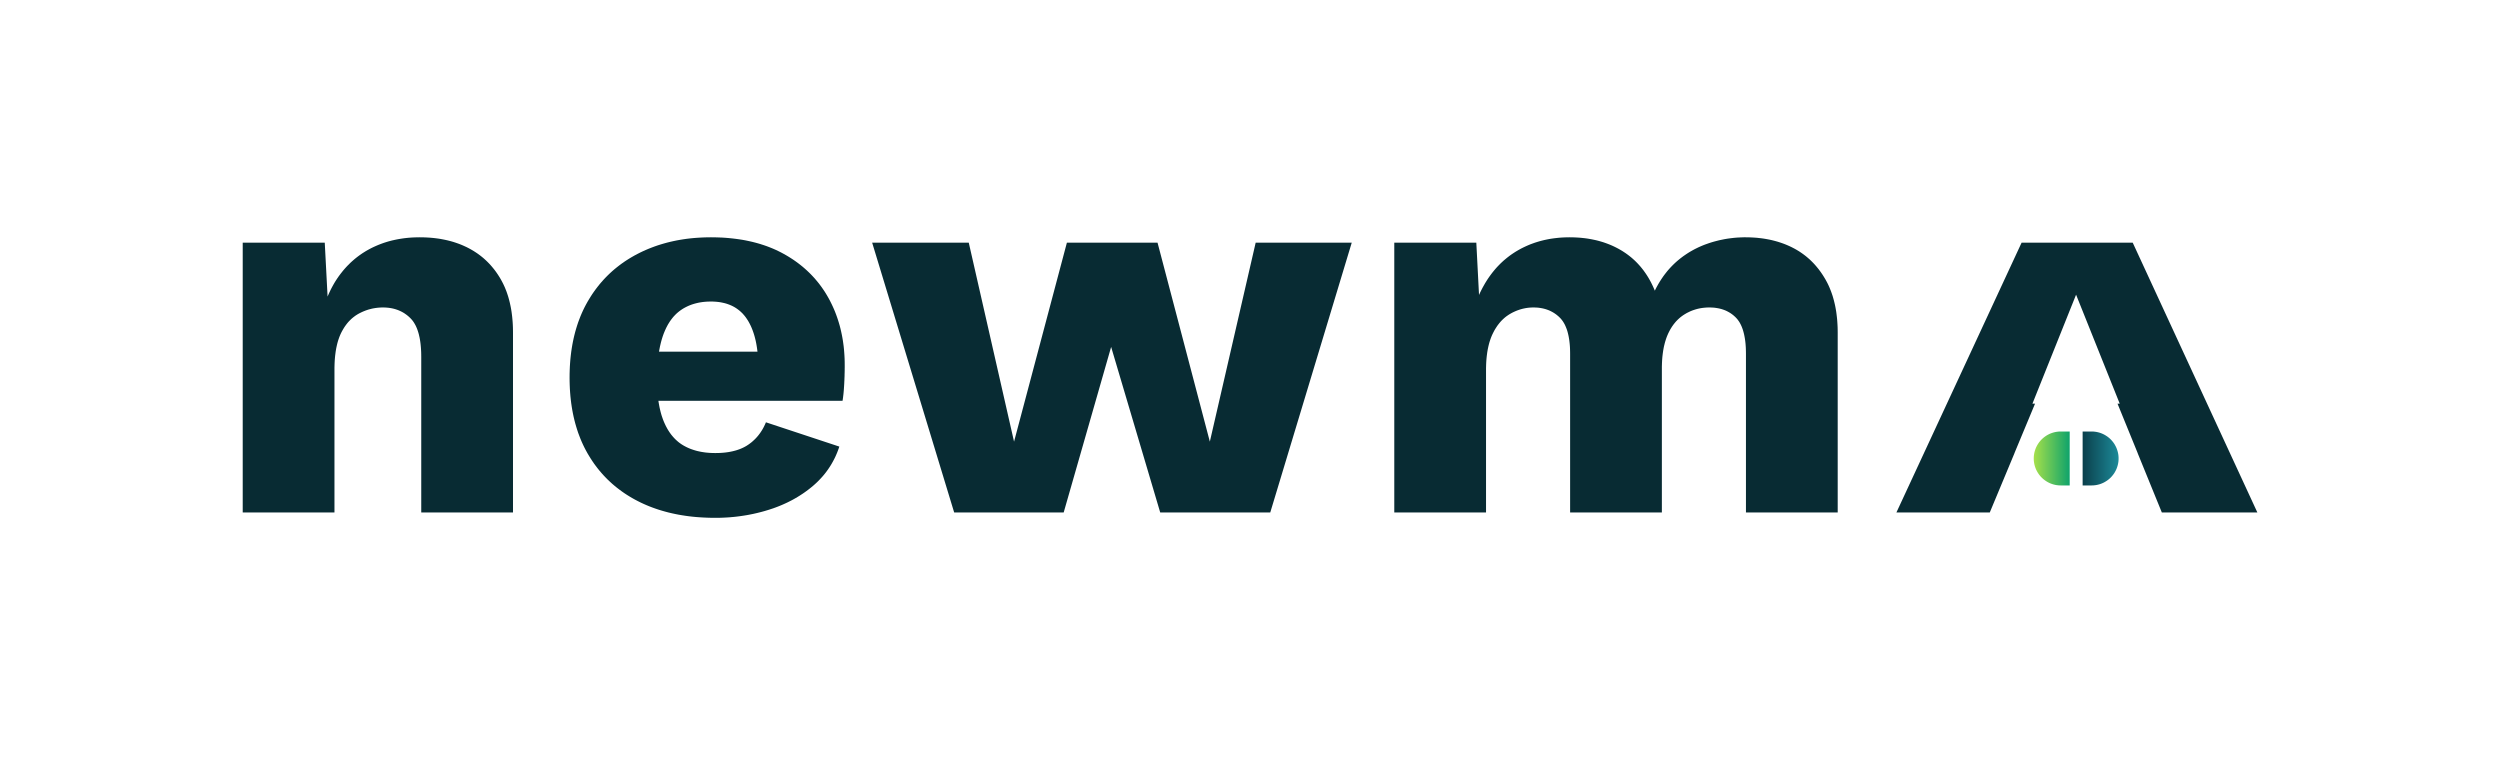
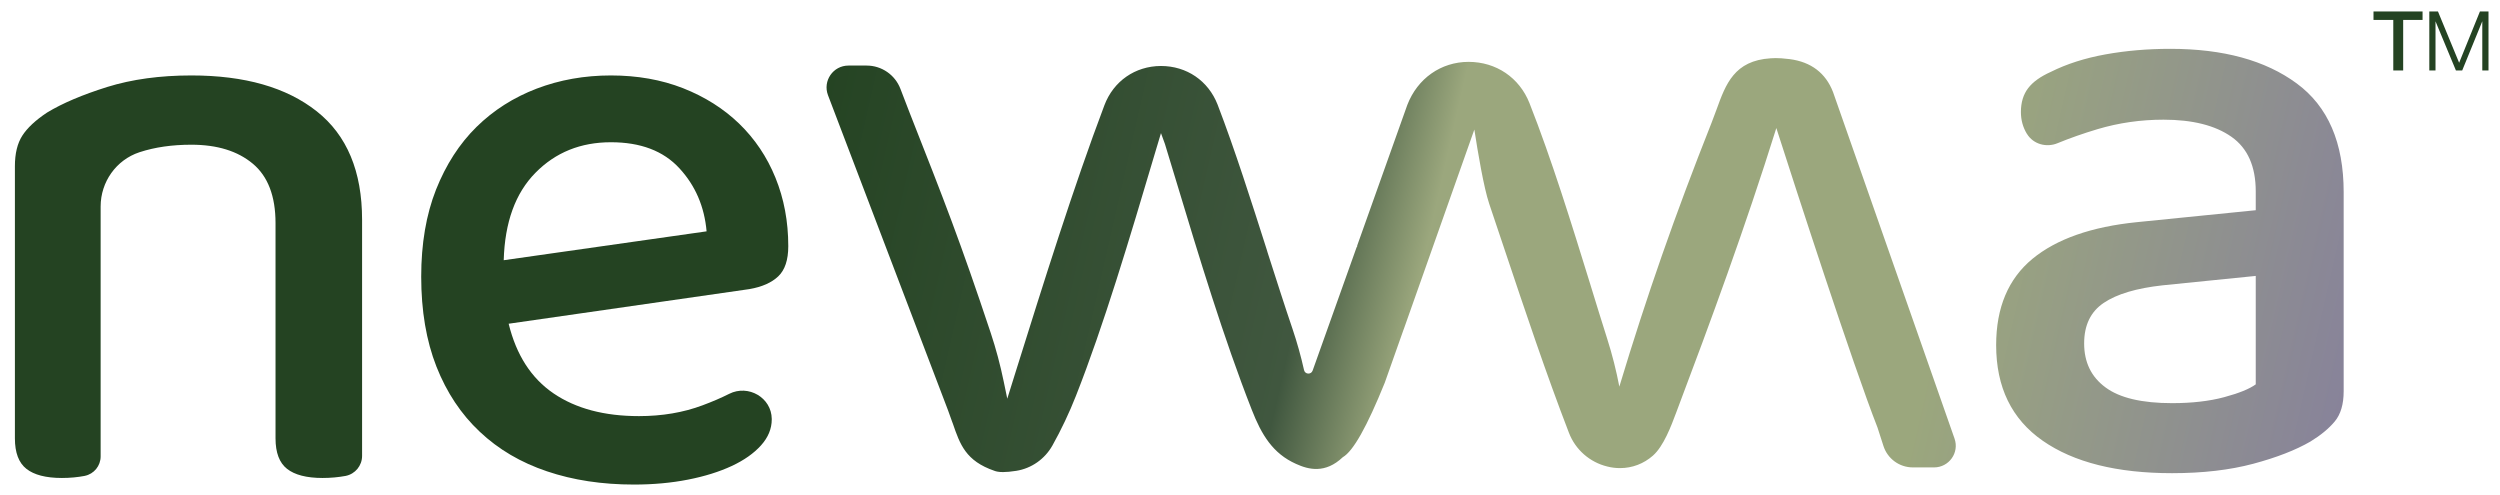
- <svg xmlns="http://www.w3.org/2000/svg" viewBox="0 0 927 288" width="927" height="288" role="img" aria-label="NEWMA by LivFul Therapeutics">
+ <svg xmlns="http://www.w3.org/2000/svg" viewBox="281.9 282.5 364.1 72.1" width="1456" height="288" role="img" aria-label="newma">
  <defs>
-     <linearGradient id="gL" gradientUnits="userSpaceOnUse" x1="676.3" y1="0" x2="689.6" y2="0">
-       <stop offset="0" stop-color="#A6E04A" />
-       <stop offset="1" stop-color="#0FA36B" />
-     </linearGradient>
-     <linearGradient id="gR" gradientUnits="userSpaceOnUse" x1="694.4" y1="0" x2="707.8" y2="0">
-       <stop offset="0" stop-color="#0B3F4B" />
-       <stop offset="1" stop-color="#1C8A99" />
+     <linearGradient id="wp" gradientUnits="userSpaceOnUse" x1="398" y1="300" x2="626" y2="352">
+       <stop offset="0" stop-color="#244322" />
+       <stop offset=".33" stop-color="#40573f" />
+       <stop offset=".4" stop-color="#9ba77d" />
+       <stop offset=".72" stop-color="#9ba77d" />
+       <stop offset="1" stop-color="#86809c" />
    </linearGradient>
  </defs>
-   <g transform="translate(77.81,190.00)">
-     <path d="M12.20,0.01L12.20,0.01L12.20,0.01L12.20,0.01L12.20,0.01L12.20,0.01L12.19,0.01L12.19,0.01L12.19,0.01L12.19,0.01L12.19,0.01L12.19,0.00L12.19,0.00L12.19,0.00L12.19,0.00L12.19,0.00L12.19,0.00L12.19,-100.00L12.19,-100.00L12.19,-100.00L12.19,-100.00L12.19,-100.00L12.19,-100.00L12.19,-100.01L12.19,-100.01L12.19,-100.01L12.19,-100.01L12.19,-100.01L12.20,-100.01L12.20,-100.01L12.20,-100.01L12.20,-100.01L12.20,-100.01L12.20,-100.01L42.60,-100.01L42.60,-100.01L42.60,-100.01L42.60,-100.01L42.60,-100.01L42.60,-100.01L42.61,-100.01L42.61,-100.01L42.61,-100.01L42.61,-100.01L42.61,-100.01L42.61,-100.00L42.61,-100.00L42.61,-100.00L42.61,-100.00L42.61,-100.00L43.66,-80.02L43.84,-80.46L43.84,-80.46L44.17,-81.22L44.17,-81.22L44.52,-81.96L44.52,-81.96L44.87,-82.69L44.87,-82.69L45.24,-83.40L45.24,-83.40L45.62,-84.10L45.62,-84.10L46.01,-84.79L46.01,-84.79L46.41,-85.47L46.41,-85.47L46.83,-86.13L46.83,-86.13L47.25,-86.77L47.25,-86.77L47.69,-87.41L47.69,-87.41L48.14,-88.03L48.14,-88.03L48.60,-88.63L48.60,-88.63L49.07,-89.22L49.07,-89.23L49.54,-89.80L49.54,-89.81L50.03,-90.37L50.03,-90.37L50.53,-90.93L50.53,-90.93L51.04,-91.47L51.04,-91.47L51.56,-91.99L51.56,-91.99L52.08,-92.51L52.08,-92.51L52.62,-93.01L52.62,-93.01L53.17,-93.49L53.17,-93.49L53.72,-93.97L53.72,-93.97L54.29,-94.43L54.29,-94.43L54.87,-94.88L54.87,-94.88L55.45,-95.31L55.45,-95.31L56.05,-95.73L56.05,-95.73L56.65,-96.14L56.65,-96.14L57.27,-96.53L57.27,-96.53L57.90,-96.92L57.90,-96.92L58.53,-97.28L58.53,-97.28L59.18,-97.64L59.18,-97.64L59.83,-97.98L59.83,-97.98L60.50,-98.31L60.50,-98.31L61.17,-98.62L61.17,-98.62L61.85,-98.92L61.85,-98.92L62.54,-99.21L62.54,-99.21L63.23,-99.48L63.23,-99.48L63.93,-99.74L63.93,-99.74L64.64,-99.99L64.64,-99.99L65.36,-100.22L65.36,-100.22L66.08,-100.44L66.08,-100.44L66.81,-100.64L66.81,-100.64L67.55,-100.83L67.55,-100.83L68.30,-101.00L68.30,-101.00L69.05,-101.16L69.05,-101.16L69.81,-101.31L69.81,-101.31L70.58,-101.44L70.58,-101.44L71.35,-101.56L71.35,-101.56L72.13,-101.67L72.13,-101.67L72.92,-101.76L72.92,-101.76L73.71,-101.84L73.72,-101.84L74.52,-101.90L74.52,-101.90L75.33,-101.95L75.33,-101.95L76.14,-101.98L76.14,-101.98L76.97,-102.00L76.97,-102.00L77.80,-102.01L77.80,-102.01L78.70,-102.00L78.70,-102.00L79.59,-101.98L79.59,-101.98L80.47,-101.94L80.47,-101.94L81.34,-101.89L81.34,-101.89L82.19,-101.82L82.20,-101.82L83.04,-101.74L83.04,-101.74L83.88,-101.64L83.88,-101.64L84.71,-101.53L84.71,-101.53L85.53,-101.40L85.53,-101.40L86.33,-101.25L86.34,-101.25L87.13,-101.09L87.13,-101.09L87.92,-100.92L87.92,-100.92L88.70,-100.73L88.70,-100.73L89.46,-100.53L89.46,-100.53L90.22,-100.31L90.22,-100.31L90.97,-100.07L90.97,-100.07L91.70,-99.82L91.70,-99.82L92.43,-99.56L92.43,-99.56L93.14,-99.28L93.14,-99.28L93.85,-98.98L93.85,-98.98L94.54,-98.67L94.54,-98.67L95.23,-98.35L95.23,-98.35L95.90,-98.01L95.90,-98.01L96.57,-97.65L96.57,-97.65L97.22,-97.28L97.22,-97.28L97.86,-96.90L97.86,-96.90L98.48,-96.50L98.48,-96.50L99.10,-96.09L99.10,-96.09L99.70,-95.66L99.70,-95.66L100.29,-95.22L100.29,-95.22L100.86,-94.77L100.86,-94.77L101.43,-94.30L101.43,-94.30L101.98,-93.81L101.98,-93.81L102.52,-93.31L102.52,-93.31L103.04,-92.80L103.04,-92.80L103.56,-92.27L103.56,-92.27L104.06,-91.73L104.06,-91.73L104.55,-91.17L104.55,-91.17L105.02,-90.60L105.02,-90.60L105.49,-90.02L105.49,-90.02L105.94,-89.42L105.94,-89.42L106.38,-88.80L106.38,-88.80L106.80,-88.18L106.80,-88.18L107.22,-87.53L107.22,-87.53L107.62,-86.88L107.62,-86.88L108.01,-86.21L108.01,-86.20L108.38,-85.52L108.38,-85.52L108.74,-84.82L108.74,-84.82L109.08,-84.10L109.08,-84.10L109.41,-83.37L109.41,-83.37L109.71,-82.62L109.71,-82.62L110.01,-81.86L110.01,-81.86L110.28,-81.08L110.28,-81.08L110.54,-80.29L110.54,-80.29L110.78,-79.49L110.78,-79.49L111.00,-78.66L111.00,-78.66L111.21,-77.83L111.21,-77.83L111.40,-76.97L111.40,-76.97L111.58,-76.11L111.58,-76.11L111.74,-75.22L111.74,-75.22L111.88,-74.33L111.88,-74.33L112.00,-73.41L112.00,-73.41L112.11,-72.49L112.11,-72.49L112.20,-71.54L112.20,-71.54L112.28,-70.58L112.28,-70.58L112.34,-69.61L112.34,-69.61L112.38,-68.62L112.38,-68.62L112.40,-67.62L112.40,-67.62L112.41,-66.60L112.41,-66.60L112.41,0.00L112.41,0.00L112.41,0.00L112.41,0.00L112.41,0.00L112.41,0.00L112.41,0.01L112.41,0.01L112.41,0.01L112.41,0.01L112.41,0.01L112.40,0.01L112.40,0.01L112.40,0.01L112.40,0.01L112.40,0.01L112.40,0.01L78.40,0.01L78.40,0.01L78.40,0.01L78.40,0.01L78.40,0.01L78.40,0.01L78.39,0.01L78.39,0.01L78.39,0.01L78.39,0.01L78.39,0.01L78.39,0.00L78.39,0.00L78.39,0.00L78.39,0.00L78.39,0.00L78.39,0.00L78.39,-57.60L78.38,-58.49L78.36,-59.36L78.32,-60.20L78.27,-61.02L78.20,-61.82L78.12,-62.59L78.02,-63.34L77.91,-64.06L77.78,-64.76L77.63,-65.43L77.48,-66.08L77.30,-66.71L77.11,-67.31L76.91,-67.89L76.69,-68.44L76.46,-68.97L76.21,-69.47L75.94,-69.95L75.66,-70.41L75.37,-70.84L75.06,-71.25L74.73,-71.63L74.39,-71.99L74.04,-72.33L73.68,-72.66L73.31,-72.97L72.94,-73.26L72.55,-73.54L72.16,-73.81L71.76,-74.06L71.35,-74.29L70.93,-74.51L70.50,-74.71L70.07,-74.90L69.62,-75.08L69.17,-75.23L68.71,-75.38L68.24,-75.51L67.77,-75.62L67.28,-75.72L66.79,-75.80L66.29,-75.87L65.78,-75.92L65.26,-75.96L64.73,-75.98L64.20,-75.99L63.78,-75.99L63.37,-75.97L62.96,-75.95L62.55,-75.92L62.14,-75.88L61.74,-75.83L61.34,-75.78L60.94,-75.71L60.54,-75.64L60.14,-75.56L59.75,-75.46L59.36,-75.36L58.97,-75.26L58.58,-75.14L58.20,-75.01L57.82,-74.88L57.44,-74.73L57.06,-74.58L56.68,-74.42L56.31,-74.25L55.94,-74.07L55.57,-73.89L55.20,-73.69L54.84,-73.49L54.49,-73.27L54.14,-73.05L53.80,-72.81L53.47,-72.56L53.14,-72.31L52.82,-72.04L52.50,-71.77L52.20,-71.48L51.90,-71.18L51.60,-70.88L51.31,-70.56L51.03,-70.23L50.76,-69.89L50.50,-69.55L50.24,-69.19L49.98,-68.82L49.74,-68.44L49.50,-68.05L49.27,-67.65L49.04,-67.24L48.82,-66.83L48.61,-66.40L48.40,-65.95L48.21,-65.50L48.02,-65.03L47.85,-64.55L47.68,-64.06L47.52,-63.56L47.37,-63.04L47.23,-62.51L47.10,-61.96L46.98,-61.41L46.86,-60.84L46.76,-60.26L46.66,-59.66L46.58,-59.05L46.50,-58.43L46.43,-57.80L46.37,-57.15L46.32,-56.49L46.28,-55.82L46.25,-55.13L46.23,-54.43L46.21,-53.72L46.21,-53.00L46.21,0.00L46.21,0.00L46.21,0.00L46.21,0.00L46.21,0.00L46.21,0.00L46.21,0.01L46.21,0.01L46.21,0.01L46.21,0.01L46.21,0.01L46.20,0.01L46.20,0.01L46.20,0.01L46.20,0.01L46.20,0.01L46.20,0.01Z" fill="#082B33" fill-rule="evenodd" />
-     <path d="M166.33,-41.39L166.40,-40.87L166.52,-40.18L166.64,-39.51L166.77,-38.84L166.92,-38.19L167.07,-37.56L167.23,-36.94L167.40,-36.33L167.58,-35.74L167.78,-35.16L167.98,-34.59L168.19,-34.04L168.41,-33.50L168.64,-32.98L168.88,-32.47L169.12,-31.97L169.38,-31.49L169.64,-31.01L169.91,-30.55L170.19,-30.11L170.48,-29.67L170.78,-29.25L171.08,-28.84L171.40,-28.45L171.72,-28.07L172.05,-27.70L172.39,-27.34L172.73,-27.00L173.09,-26.67L173.45,-26.35L173.82,-26.04L174.20,-25.75L174.59,-25.47L174.99,-25.20L175.39,-24.95L175.80,-24.71L176.23,-24.48L176.65,-24.26L177.09,-24.05L177.53,-23.85L177.99,-23.66L178.44,-23.48L178.91,-23.32L179.38,-23.16L179.87,-23.01L180.35,-22.87L180.85,-22.74L181.36,-22.63L181.87,-22.52L182.39,-22.42L182.91,-22.34L183.45,-22.26L183.99,-22.19L184.54,-22.14L185.10,-22.09L185.66,-22.06L186.23,-22.03L186.81,-22.02L187.40,-22.01L188.05,-22.02L188.70,-22.03L189.33,-22.06L189.95,-22.10L190.56,-22.15L191.15,-22.21L191.74,-22.29L192.31,-22.37L192.87,-22.47L193.42,-22.58L193.96,-22.70L194.48,-22.83L195.00,-22.97L195.50,-23.12L195.99,-23.29L196.47,-23.46L196.94,-23.65L197.39,-23.85L197.84,-24.06L198.27,-24.28L198.69,-24.51L199.10,-24.75L199.49,-25.01L199.88,-25.27L200.26,-25.55L200.63,-25.83L200.99,-26.12L201.34,-26.43L201.68,-26.74L202.02,-27.06L202.34,-27.38L202.66,-27.72L202.97,-28.07L203.27,-28.42L203.56,-28.79L203.84,-29.16L204.12,-29.55L204.38,-29.94L204.64,-30.34L204.89,-30.75L205.13,-31.17L205.36,-31.60L205.58,-32.04L205.79,-32.48L206.00,-32.94L206.19,-33.40L206.19,-33.40L206.19,-33.41L206.19,-33.41L206.19,-33.41L206.19,-33.41L206.19,-33.41L206.20,-33.41L206.20,-33.41L206.20,-33.41L206.20,-33.41L206.20,-33.41L206.20,-33.41L206.20,-33.41L206.20,-33.41L206.20,-33.41L233.40,-24.41L233.40,-24.41L233.40,-24.41L233.41,-24.41L233.41,-24.41L233.41,-24.41L233.41,-24.41L233.41,-24.41L233.41,-24.40L233.41,-24.40L233.41,-24.40L233.41,-24.40L233.41,-24.40L233.41,-24.40L233.41,-24.40L233.41,-24.40L233.41,-24.40L233.16,-23.65L233.16,-23.65L232.89,-22.92L232.89,-22.92L232.61,-22.20L232.61,-22.20L232.31,-21.49L232.31,-21.49L232.00,-20.78L232.00,-20.78L231.67,-20.09L231.67,-20.09L231.32,-19.41L231.32,-19.41L230.96,-18.74L230.96,-18.74L230.59,-18.08L230.59,-18.08L230.20,-17.43L230.20,-17.43L229.79,-16.79L229.79,-16.79L229.37,-16.16L229.37,-16.16L228.93,-15.54L228.93,-15.53L228.48,-14.92L228.48,-14.92L228.01,-14.32L228.01,-14.32L227.53,-13.74L227.53,-13.73L227.03,-13.16L227.03,-13.16L226.51,-12.59L226.51,-12.59L225.98,-12.03L225.98,-12.03L225.44,-11.48L225.44,-11.48L224.88,-10.94L224.88,-10.94L224.30,-10.41L224.30,-10.41L223.71,-9.89L223.71,-9.89L223.10,-9.38L223.10,-9.38L222.49,-8.89L222.49,-8.89L221.86,-8.40L221.86,-8.40L221.23,-7.93L221.23,-7.93L220.58,-7.46L220.58,-7.46L219.93,-7.01L219.93,-7.01L219.26,-6.57L219.26,-6.57L218.59,-6.14L218.59,-6.14L217.91,-5.72L217.91,-5.72L217.21,-5.31L217.21,-5.31L216.51,-4.91L216.51,-4.91L215.80,-4.52L215.80,-4.52L215.07,-4.15L215.07,-4.15L214.34,-3.78L214.34,-3.78L213.60,-3.43L213.60,-3.43L212.85,-3.09L212.85,-3.09L212.08,-2.75L212.08,-2.75L211.31,-2.43L211.31,-2.43L210.53,-2.12L210.53,-2.12L209.74,-1.82L209.74,-1.82L208.94,-1.53L208.94,-1.53L208.12,-1.26L208.12,-1.26L207.30,-0.99L207.30,-0.99L206.48,-0.74L206.48,-0.74L205.64,-0.49L205.64,-0.49L204.81,-0.26L204.81,-0.26L203.97,-0.04L203.97,-0.04L203.13,0.17L203.13,0.17L202.28,0.37L202.28,0.37L201.44,0.56L201.44,0.56L200.58,0.73L200.58,0.73L199.73,0.90L199.73,0.90L198.87,1.05L198.87,1.05L198.01,1.19L198.01,1.19L197.14,1.32L197.14,1.32L196.27,1.44L196.27,1.44L195.40,1.55L195.40,1.55L194.53,1.65L194.53,1.65L193.65,1.73L193.65,1.73L192.77,1.81L192.77,1.81L191.88,1.87L191.88,1.87L190.99,1.92L190.99,1.92L190.10,1.96L190.10,1.96L189.20,1.99L189.20,1.99L188.30,2.00L188.30,2.00L187.40,2.01L187.40,2.01L185.96,2.00L185.96,2.00L184.55,1.96L184.55,1.96L183.15,1.90L183.15,1.90L181.76,1.82L181.76,1.82L180.39,1.72L180.39,1.72L179.04,1.59L179.04,1.59L177.71,1.44L177.71,1.44L176.40,1.26L176.40,1.26L175.10,1.06L175.10,1.06L173.81,0.84L173.81,0.84L172.55,0.59L172.55,0.59L171.30,0.32L171.30,0.32L170.07,0.03L170.07,0.03L168.86,-0.29L168.86,-0.29L167.66,-0.63L167.66,-0.63L166.48,-0.99L166.48,-0.99L165.32,-1.38L165.32,-1.38L164.17,-1.79L164.17,-1.79L163.04,-2.22L163.04,-2.22L161.93,-2.68L161.93,-2.68L160.83,-3.16L160.83,-3.16L159.76,-3.66L159.76,-3.66L158.70,-4.19L158.70,-4.19L157.65,-4.74L157.65,-4.74L156.63,-5.31L156.63,-5.31L155.63,-5.90L155.63,-5.90L154.65,-6.51L154.65,-6.51L153.69,-7.14L153.69,-7.14L152.76,-7.79L152.76,-7.79L151.84,-8.47L151.84,-8.47L150.94,-9.16L150.94,-9.16L150.07,-9.87L150.07,-9.87L149.21,-10.60L149.21,-10.60L148.38,-11.36L148.38,-11.36L147.56,-12.13L147.56,-12.13L146.77,-12.93L146.77,-12.93L146.00,-13.74L146.00,-13.74L145.25,-14.58L145.25,-14.58L144.52,-15.43L144.52,-15.43L143.81,-16.31L143.81,-16.31L143.12,-17.21L143.12,-17.21L142.45,-18.12L142.45,-18.12L141.81,-19.06L141.81,-19.06L141.18,-20.02L141.18,-20.02L140.58,-21.00L140.58,-21.00L139.99,-21.99L139.99,-22.00L139.43,-23.01L139.43,-23.01L138.89,-24.05L138.89,-24.05L138.38,-25.10L138.38,-25.10L137.89,-26.18L137.89,-26.18L137.43,-27.27L137.43,-27.27L137.00,-28.38L137.00,-28.38L136.58,-29.50L136.58,-29.50L136.20,-30.65L136.20,-30.65L135.84,-31.81L135.84,-31.81L135.50,-32.99L135.50,-32.99L135.19,-34.19L135.19,-34.19L134.90,-35.41L134.90,-35.41L134.64,-36.64L134.64,-36.64L134.40,-37.90L134.40,-37.90L134.19,-39.17L134.19,-39.17L134.00,-40.46L134.00,-40.46L133.84,-41.77L133.84,-41.77L133.70,-43.10L133.70,-43.10L133.59,-44.44L133.59,-44.44L133.50,-45.80L133.50,-45.80L133.44,-47.18L133.44,-47.18L133.40,-48.58L133.40,-48.58L133.39,-50.00L133.39,-50.00L133.40,-51.42L133.40,-51.42L133.44,-52.82L133.44,-52.82L133.50,-54.20L133.50,-54.20L133.59,-55.56L133.59,-55.56L133.70,-56.90L133.70,-56.90L133.84,-58.23L133.84,-58.23L134.00,-59.54L134.00,-59.54L134.19,-60.83L134.19,-60.83L134.40,-62.10L134.40,-62.10L134.64,-63.36L134.64,-63.36L134.90,-64.59L134.90,-64.59L135.19,-65.81L135.19,-65.81L135.50,-67.01L135.50,-67.01L135.84,-68.19L135.84,-68.19L136.20,-69.35L136.20,-69.35L136.58,-70.50L136.58,-70.50L137.00,-71.62L137.00,-71.62L137.43,-72.73L137.43,-72.73L137.89,-73.82L137.89,-73.82L138.38,-74.90L138.38,-74.90L138.89,-75.95L138.89,-75.95L139.43,-76.99L139.43,-76.99L139.99,-78.00L139.99,-78.01L140.58,-79.00L140.58,-79.00L141.18,-79.98L141.18,-79.98L141.80,-80.94L141.80,-80.94L142.45,-81.88L142.45,-81.88L143.11,-82.79L143.11,-82.79L143.80,-83.69L143.80,-83.69L144.50,-84.57L144.50,-84.57L145.22,-85.42L145.23,-85.42L145.97,-86.26L145.97,-86.26L146.73,-87.07L146.73,-87.07L147.52,-87.87L147.52,-87.87L148.32,-88.64L148.32,-88.64L149.15,-89.40L149.15,-89.40L149.99,-90.13L149.99,-90.13L150.86,-90.84L150.86,-90.84L151.74,-91.53L151.74,-91.53L152.65,-92.21L152.65,-92.21L153.57,-92.86L153.57,-92.86L154.52,-93.49L154.52,-93.49L155.48,-94.10L155.48,-94.10L156.47,-94.69L156.47,-94.69L157.47,-95.26L157.47,-95.26L158.50,-95.81L158.50,-95.81L159.54,-96.34L159.54,-96.34L160.59,-96.84L160.59,-96.84L161.66,-97.32L161.66,-97.32L162.74,-97.78L162.74,-97.78L163.84,-98.21L163.84,-98.21L164.94,-98.62L164.94,-98.62L166.06,-99.01L166.06,-99.01L167.20,-99.37L167.20,-99.37L168.35,-99.71L168.35,-99.71L169.51,-100.03L169.51,-100.03L170.68,-100.32L170.68,-100.32L171.87,-100.59L171.87,-100.59L173.07,-100.84L173.07,-100.84L174.28,-101.06L174.28,-101.06L175.51,-101.26L175.51,-101.26L176.75,-101.44L176.75,-101.44L178.00,-101.59L178.00,-101.59L179.27,-101.72L179.27,-101.72L180.55,-101.82L180.55,-101.82L181.84,-101.90L181.84,-101.90L183.15,-101.96L183.15,-101.96L184.47,-102.00L184.47,-102.00L185.80,-102.01L185.80,-102.01L187.17,-102.00L187.17,-102.00L188.51,-101.96L188.51,-101.96L189.84,-101.91L189.84,-101.91L191.15,-101.83L191.15,-101.83L192.45,-101.72L192.45,-101.72L193.72,-101.59L193.72,-101.59L194.98,-101.44L194.98,-101.44L196.22,-101.27L196.22,-101.27L197.45,-101.08L197.45,-101.08L198.65,-100.86L198.65,-100.86L199.84,-100.61L199.84,-100.61L201.01,-100.35L201.01,-100.35L202.16,-100.06L202.16,-100.06L203.30,-99.75L203.30,-99.75L204.41,-99.42L204.41,-99.41L205.51,-99.06L205.51,-99.06L206.59,-98.68L206.59,-98.68L207.66,-98.27L207.66,-98.27L208.70,-97.85L208.70,-97.85L209.73,-97.40L209.73,-97.40L210.74,-96.92L210.74,-96.92L211.73,-96.43L211.73,-96.43L212.70,-95.91L212.70,-95.91L213.66,-95.37L213.66,-95.37L214.60,-94.81L214.60,-94.81L215.51,-94.24L215.51,-94.24L216.41,-93.65L216.41,-93.65L217.28,-93.04L217.28,-93.04L218.14,-92.41L218.14,-92.41L218.97,-91.77L218.97,-91.77L219.79,-91.11L219.79,-91.11L220.58,-90.43L220.58,-90.43L221.36,-89.73L221.36,-89.73L222.11,-89.02L222.11,-89.02L222.85,-88.29L222.85,-88.29L223.56,-87.54L223.56,-87.54L224.26,-86.78L224.26,-86.78L224.93,-85.99L224.93,-85.99L225.59,-85.19L225.59,-85.19L226.22,-84.38L226.22,-84.38L226.84,-83.54L226.84,-83.54L227.43,-82.69L227.43,-82.69L228.01,-81.82L228.01,-81.82L228.56,-80.93L228.56,-80.93L229.09,-80.03L229.09,-80.03L229.61,-79.10L229.61,-79.10L230.10,-78.17L230.10,-78.17L230.57,-77.22L230.57,-77.22L231.02,-76.26L231.02,-76.26L231.45,-75.29L231.45,-75.29L231.86,-74.31L231.86,-74.30L232.24,-73.31L232.24,-73.31L232.60,-72.30L232.60,-72.30L232.94,-71.28L232.94,-71.28L233.26,-70.25L233.26,-70.25L233.56,-69.21L233.56,-69.21L233.83,-68.16L233.83,-68.16L234.08,-67.09L234.08,-67.09L234.31,-66.02L234.31,-66.02L234.52,-64.93L234.52,-64.93L234.71,-63.83L234.71,-63.83L234.87,-62.71L234.87,-62.71L235.02,-61.59L235.02,-61.59L235.14,-60.45L235.14,-60.45L235.23,-59.31L235.23,-59.31L235.31,-58.15L235.31,-58.15L235.37,-56.98L235.37,-56.98L235.40,-55.79L235.40,-55.79L235.41,-54.60L235.41,-54.60L235.41,-54.29L235.41,-54.29L235.41,-53.97L235.41,-53.97L235.41,-53.66L235.41,-53.66L235.40,-53.35L235.40,-53.35L235.40,-53.03L235.40,-53.03L235.40,-52.72L235.40,-52.72L235.39,-52.41L235.39,-52.41L235.39,-52.10L235.39,-52.10L235.38,-51.78L235.38,-51.78L235.37,-51.47L235.37,-51.47L235.36,-51.16L235.36,-51.16L235.36,-50.84L235.36,-50.84L235.35,-50.53L235.35,-50.53L235.34,-50.22L235.34,-50.22L235.32,-49.90L235.32,-49.90L235.31,-49.59L235.31,-49.59L235.30,-49.28L235.30,-49.28L235.29,-48.96L235.29,-48.96L235.27,-48.65L235.27,-48.65L235.26,-48.34L235.26,-48.34L235.24,-48.03L235.24,-48.03L235.23,-47.71L235.23,-47.71L235.21,-47.40L235.21,-47.40L235.19,-47.09L235.19,-47.09L235.17,-46.78L235.17,-46.78L235.15,-46.48L235.15,-46.48L235.13,-46.18L235.13,-46.18L235.11,-45.89L235.11,-45.89L235.09,-45.60L235.09,-45.60L235.07,-45.32L235.07,-45.32L235.05,-45.04L235.05,-45.04L235.02,-44.77L235.02,-44.77L235.00,-44.50L235.00,-44.50L234.97,-44.23L234.97,-44.23L234.95,-43.97L234.95,-43.97L234.92,-43.71L234.92,-43.71L234.89,-43.46L234.89,-43.46L234.86,-43.21L234.86,-43.21L234.83,-42.97L234.83,-42.97L234.81,-42.73L234.81,-42.73L234.77,-42.50L234.77,-42.50L234.74,-42.27L234.74,-42.27L234.71,-42.05L234.71,-42.05L234.68,-41.82L234.68,-41.82L234.64,-41.61L234.64,-41.61L234.61,-41.40L234.61,-41.40L234.61,-41.40L234.61,-41.40L234.61,-41.39L234.61,-41.39L234.61,-41.39L234.61,-41.39L234.61,-41.39L234.60,-41.39L234.60,-41.39L234.60,-41.39L234.60,-41.39L234.60,-41.39L234.60,-41.39ZM166.55,-59.61L203.06,-59.61L202.99,-60.18L202.87,-61.07L202.73,-61.93L202.58,-62.77L202.41,-63.60L202.22,-64.39L202.02,-65.17L201.80,-65.93L201.56,-66.67L201.31,-67.38L201.04,-68.08L200.76,-68.75L200.46,-69.40L200.14,-70.03L199.81,-70.64L199.46,-71.23L199.09,-71.79L198.71,-72.34L198.31,-72.86L197.89,-73.35L197.46,-73.83L197.00,-74.27L196.53,-74.70L196.04,-75.09L195.53,-75.47L195.01,-75.82L194.47,-76.15L193.91,-76.45L193.33,-76.73L192.73,-76.98L192.12,-77.21L191.49,-77.42L190.84,-77.60L190.17,-77.75L189.49,-77.89L188.79,-78.00L188.07,-78.08L187.33,-78.14L186.57,-78.18L185.80,-78.19L185.25,-78.18L184.70,-78.17L184.16,-78.14L183.63,-78.10L183.11,-78.05L182.59,-77.99L182.08,-77.91L181.58,-77.83L181.08,-77.73L180.60,-77.62L180.12,-77.50L179.64,-77.37L179.18,-77.23L178.72,-77.08L178.26,-76.91L177.82,-76.74L177.38,-76.55L176.95,-76.35L176.53,-76.14L176.11,-75.92L175.70,-75.69L175.30,-75.45L174.91,-75.19L174.52,-74.92L174.14,-74.64L173.77,-74.35L173.41,-74.05L173.05,-73.73L172.71,-73.40L172.37,-73.05L172.04,-72.70L171.72,-72.33L171.41,-71.94L171.11,-71.55L170.81,-71.14L170.52,-70.72L170.25,-70.28L169.97,-69.84L169.71,-69.38L169.46,-68.90L169.21,-68.42L168.98,-67.92L168.75,-67.41L168.53,-66.88L168.31,-66.35L168.11,-65.80L167.91,-65.23L167.73,-64.66L167.55,-64.07L167.38,-63.46L167.22,-62.84L167.07,-62.21L166.92,-61.57L166.79,-60.91L166.66,-60.24Z" fill="#082B33" fill-rule="evenodd" />
-     <path d="M387.79,-100.00L387.79,-100.00L387.79,-100.00L387.79,-100.00L387.79,-100.01L387.79,-100.01L387.79,-100.01L387.79,-100.01L387.79,-100.01L387.80,-100.01L387.80,-100.01L387.80,-100.01L387.80,-100.01L387.80,-100.01L387.80,-100.01L423.40,-100.01L423.40,-100.01L423.40,-100.01L423.40,-100.01L423.40,-100.01L423.40,-100.01L423.41,-100.01L423.41,-100.01L423.41,-100.01L423.41,-100.01L423.41,-100.01L423.41,-100.00L423.41,-100.00L423.41,-100.00L423.41,-100.00L423.41,-100.00L423.41,-100.00L423.41,-100.00L423.41,-100.00L423.41,-100.00L393.21,0.00L393.21,0.00L393.21,0.00L393.21,0.01L393.21,0.01L393.21,0.01L393.21,0.01L393.21,0.01L393.20,0.01L393.20,0.01L393.20,0.01L393.20,0.01L393.20,0.01L393.20,0.01L352.40,0.01L352.40,0.01L352.40,0.01L352.40,0.01L352.40,0.01L352.40,0.01L352.39,0.01L352.39,0.01L352.39,0.01L352.39,0.01L352.39,0.01L352.39,0.00L352.39,0.00L352.39,0.00L334.20,-61.36L316.61,0.00L316.61,0.00L316.61,0.00L316.61,0.01L316.61,0.01L316.61,0.01L316.61,0.01L316.61,0.01L316.60,0.01L316.60,0.01L316.60,0.01L316.60,0.01L316.60,0.01L316.60,0.01L276.00,0.01L276.00,0.01L276.00,0.01L276.00,0.01L276.00,0.01L276.00,0.01L275.99,0.01L275.99,0.01L275.99,0.01L275.99,0.01L275.99,0.01L275.99,0.00L275.99,0.00L275.99,0.00L245.59,-100.00L245.59,-100.00L245.59,-100.00L245.59,-100.00L245.59,-100.00L245.59,-100.00L245.59,-100.00L245.59,-100.00L245.59,-100.00L245.59,-100.01L245.59,-100.01L245.59,-100.01L245.59,-100.01L245.59,-100.01L245.60,-100.01L245.60,-100.01L245.60,-100.01L245.60,-100.01L245.60,-100.01L245.60,-100.01L281.40,-100.01L281.40,-100.01L281.40,-100.01L281.40,-100.01L281.40,-100.01L281.40,-100.01L281.41,-100.01L281.41,-100.01L281.41,-100.01L281.41,-100.01L281.41,-100.01L281.41,-100.00L281.41,-100.00L281.41,-100.00L281.41,-100.00L298.20,-26.24L317.79,-100.00L317.79,-100.00L317.79,-100.00L317.79,-100.01L317.79,-100.01L317.79,-100.01L317.79,-100.01L317.79,-100.01L317.80,-100.01L317.80,-100.01L317.80,-100.01L317.80,-100.01L317.80,-100.01L317.80,-100.01L351.40,-100.01L351.40,-100.01L351.40,-100.01L351.40,-100.01L351.40,-100.01L351.40,-100.01L351.41,-100.01L351.41,-100.01L351.41,-100.01L351.41,-100.01L351.41,-100.01L351.41,-100.00L351.41,-100.00L351.41,-100.00L370.80,-26.24Z" fill="#082B33" fill-rule="evenodd" />
-     <path d="M439.20,0.01L439.20,0.01L439.20,0.01L439.20,0.01L439.20,0.01L439.20,0.01L439.19,0.01L439.19,0.01L439.19,0.01L439.19,0.01L439.19,0.01L439.19,0.00L439.19,0.00L439.19,0.00L439.19,0.00L439.19,0.00L439.19,0.00L439.19,-100.00L439.19,-100.00L439.19,-100.00L439.19,-100.00L439.19,-100.00L439.19,-100.00L439.19,-100.01L439.19,-100.01L439.19,-100.01L439.19,-100.01L439.19,-100.01L439.20,-100.01L439.20,-100.01L439.20,-100.01L439.20,-100.01L439.20,-100.01L439.20,-100.01L469.60,-100.01L469.60,-100.01L469.60,-100.01L469.60,-100.01L469.60,-100.01L469.60,-100.01L469.61,-100.01L469.61,-100.01L469.61,-100.01L469.61,-100.01L469.61,-100.01L469.61,-100.00L469.61,-100.00L469.61,-100.00L469.61,-100.00L469.61,-100.00L470.61,-80.64L471.02,-81.52L471.02,-81.52L471.46,-82.41L471.46,-82.41L471.91,-83.28L471.91,-83.28L472.38,-84.13L472.38,-84.13L472.86,-84.97L472.86,-84.97L473.36,-85.78L473.36,-85.78L473.87,-86.58L473.87,-86.58L474.40,-87.35L474.40,-87.35L474.95,-88.11L474.95,-88.11L475.50,-88.84L475.50,-88.84L476.08,-89.56L476.08,-89.56L476.66,-90.25L476.66,-90.25L477.26,-90.93L477.26,-90.93L477.88,-91.58L477.88,-91.58L478.51,-92.22L478.51,-92.22L479.16,-92.84L479.16,-92.84L479.82,-93.44L479.82,-93.44L480.50,-94.01L480.50,-94.01L481.19,-94.57L481.19,-94.57L481.89,-95.11L481.89,-95.11L482.61,-95.63L482.61,-95.63L483.35,-96.13L483.35,-96.13L484.09,-96.61L484.09,-96.61L484.86,-97.07L484.86,-97.07L485.63,-97.51L485.63,-97.51L486.41,-97.93L486.41,-97.93L487.20,-98.32L487.20,-98.32L488.01,-98.70L488.01,-98.70L488.82,-99.06L488.82,-99.06L489.64,-99.40L489.64,-99.40L490.48,-99.71L490.48,-99.71L491.32,-100.01L491.32,-100.01L492.17,-100.28L492.17,-100.28L493.04,-100.54L493.04,-100.54L493.91,-100.77L493.91,-100.77L494.79,-100.99L494.80,-100.99L495.69,-101.18L495.69,-101.18L496.59,-101.36L496.59,-101.36L497.51,-101.51L497.51,-101.51L498.43,-101.64L498.43,-101.64L499.37,-101.75L499.37,-101.75L500.32,-101.85L500.32,-101.85L501.27,-101.92L501.27,-101.92L502.24,-101.97L502.24,-101.97L503.21,-102.00L503.21,-102.00L504.20,-102.01L504.20,-102.01L505.17,-102.00L505.17,-102.00L506.13,-101.97L506.13,-101.97L507.07,-101.92L507.07,-101.92L508.01,-101.86L508.01,-101.86L508.93,-101.77L508.93,-101.77L509.84,-101.67L509.84,-101.67L510.74,-101.55L510.74,-101.55L511.63,-101.40L511.63,-101.40L512.51,-101.24L512.51,-101.24L513.37,-101.06L513.37,-101.06L514.23,-100.87L514.23,-100.87L515.07,-100.65L515.07,-100.65L515.91,-100.41L515.91,-100.41L516.73,-100.16L516.73,-100.16L517.54,-99.88L517.54,-99.88L518.33,-99.59L518.33,-99.59L519.12,-99.28L519.12,-99.28L519.90,-98.95L519.90,-98.95L520.66,-98.60L520.66,-98.60L521.41,-98.23L521.41,-98.23L522.16,-97.84L522.16,-97.84L522.89,-97.43L522.89,-97.43L523.61,-97.01L523.61,-97.01L524.31,-96.56L524.31,-96.56L525.00,-96.10L525.00,-96.10L525.67,-95.62L525.67,-95.62L526.33,-95.12L526.33,-95.12L526.97,-94.61L526.97,-94.61L527.60,-94.07L527.60,-94.07L528.21,-93.52L528.21,-93.52L528.80,-92.95L528.80,-92.95L529.38,-92.36L529.38,-92.36L529.94,-91.75L529.94,-91.75L530.49,-91.13L530.49,-91.13L531.02,-90.48L531.02,-90.48L531.54,-89.82L531.54,-89.82L532.03,-89.14L532.03,-89.14L532.52,-88.44L532.52,-88.44L532.98,-87.73L532.98,-87.73L533.44,-86.99L533.44,-86.99L533.87,-86.24L533.87,-86.24L534.29,-85.47L534.29,-85.47L534.69,-84.68L534.69,-84.68L535.08,-83.87L535.08,-83.87L535.45,-83.05L535.45,-83.05L535.80,-82.22L536.07,-82.77L536.07,-82.77L536.36,-83.34L536.36,-83.34L536.66,-83.89L536.66,-83.89L536.96,-84.43L536.96,-84.43L537.27,-84.97L537.27,-84.97L537.59,-85.50L537.59,-85.50L537.92,-86.02L537.92,-86.02L538.25,-86.53L538.25,-86.53L538.59,-87.03L538.59,-87.03L538.93,-87.53L538.93,-87.53L539.29,-88.02L539.29,-88.02L539.65,-88.49L539.65,-88.49L540.02,-88.96L540.02,-88.96L540.39,-89.43L540.39,-89.43L540.77,-89.88L540.77,-89.88L541.16,-90.32L541.16,-90.32L541.56,-90.76L541.56,-90.76L541.97,-91.19L541.97,-91.19L542.38,-91.61L542.38,-91.61L542.79,-92.02L542.80,-92.02L543.22,-92.43L543.22,-92.43L543.65,-92.82L543.65,-92.82L544.09,-93.21L544.09,-93.21L544.54,-93.59L544.54,-93.59L544.99,-93.96L544.99,-93.96L545.45,-94.32L545.45,-94.32L545.91,-94.67L545.91,-94.67L546.38,-95.02L546.38,-95.02L546.86,-95.35L546.86,-95.35L547.34,-95.68L547.34,-95.68L547.82,-96.00L547.82,-96.00L548.32,-96.32L548.32,-96.32L548.81,-96.62L548.81,-96.62L549.32,-96.91L549.32,-96.91L549.83,-97.20L549.83,-97.20L550.34,-97.48L550.34,-97.48L550.86,-97.75L550.86,-97.75L551.39,-98.01L551.39,-98.01L551.92,-98.27L551.92,-98.27L552.45,-98.51L552.45,-98.51L553.00,-98.75L553.00,-98.75L553.55,-98.98L553.55,-98.98L554.10,-99.20L554.10,-99.20L554.66,-99.41L554.66,-99.41L555.23,-99.61L555.23,-99.61L555.80,-99.81L555.80,-99.81L556.37,-100.00L556.37,-100.00L556.95,-100.18L556.95,-100.18L557.53,-100.35L557.53,-100.35L558.11,-100.51L558.11,-100.51L558.69,-100.66L558.69,-100.66L559.27,-100.81L559.27,-100.81L559.85,-100.95L559.85,-100.95L560.44,-101.07L560.44,-101.07L561.02,-101.19L561.02,-101.19L561.61,-101.31L561.61,-101.31L562.20,-101.41L562.20,-101.41L562.79,-101.51L562.79,-101.51L563.39,-101.59L563.39,-101.59L563.98,-101.67L563.98,-101.67L564.58,-101.74L564.58,-101.74L565.18,-101.81L565.18,-101.81L565.77,-101.86L565.77,-101.86L566.37,-101.91L566.37,-101.91L566.98,-101.94L566.98,-101.94L567.58,-101.97L567.58,-101.97L568.19,-101.99L568.19,-101.99L568.79,-102.01L568.79,-102.01L569.40,-102.01L569.40,-102.01L570.27,-102.00L570.27,-102.00L571.12,-101.98L571.12,-101.98L571.97,-101.94L571.97,-101.94L572.81,-101.89L572.81,-101.89L573.64,-101.83L573.64,-101.83L574.46,-101.74L574.46,-101.74L575.27,-101.65L575.27,-101.65L576.07,-101.54L576.07,-101.54L576.86,-101.41L576.86,-101.41L577.64,-101.27L577.64,-101.27L578.42,-101.12L578.42,-101.12L579.18,-100.95L579.18,-100.95L579.94,-100.76L579.94,-100.76L580.69,-100.56L580.69,-100.56L581.43,-100.35L581.43,-100.35L582.15,-100.12L582.15,-100.12L582.87,-99.88L582.87,-99.88L583.59,-99.62L583.59,-99.62L584.29,-99.35L584.29,-99.35L584.98,-99.06L584.98,-99.06L585.66,-98.76L585.66,-98.76L586.34,-98.44L586.34,-98.44L587.00,-98.11L587.00,-98.11L587.66,-97.76L587.66,-97.76L588.30,-97.40L588.30,-97.40L588.93,-97.02L588.94,-97.02L589.56,-96.63L589.56,-96.63L590.16,-96.22L590.16,-96.22L590.76,-95.80L590.76,-95.80L591.34,-95.36L591.35,-95.36L591.92,-94.91L591.92,-94.91L592.48,-94.44L592.48,-94.44L593.03,-93.96L593.03,-93.96L593.57,-93.46L593.57,-93.46L594.09,-92.95L594.09,-92.95L594.61,-92.42L594.61,-92.42L595.11,-91.88L595.11,-91.88L595.60,-91.32L595.60,-91.32L596.08,-90.74L596.08,-90.74L596.55,-90.16L596.55,-90.16L597.00,-89.55L597.01,-89.55L597.45,-88.93L597.45,-88.93L597.88,-88.30L597.88,-88.30L598.30,-87.65L598.30,-87.65L598.71,-86.98L598.71,-86.98L599.11,-86.31L599.11,-86.30L599.49,-85.61L599.49,-85.61L599.86,-84.90L599.86,-84.90L600.21,-84.18L600.21,-84.18L600.54,-83.44L600.54,-83.44L600.85,-82.68L600.85,-82.68L601.15,-81.92L601.15,-81.92L601.43,-81.13L601.43,-81.13L601.70,-80.34L601.70,-80.34L601.94,-79.52L601.94,-79.52L602.17,-78.70L602.17,-78.70L602.38,-77.85L602.38,-77.85L602.58,-77.00L602.58,-77.00L602.76,-76.13L602.76,-76.13L602.92,-75.24L602.92,-75.24L603.07,-74.34L603.07,-74.34L603.19,-73.42L603.19,-73.42L603.30,-72.49L603.30,-72.49L603.40,-71.55L603.40,-71.55L603.47,-70.59L603.47,-70.59L603.53,-69.61L603.53,-69.61L603.58,-68.62L603.58,-68.62L603.60,-67.62L603.60,-67.62L603.61,-66.60L603.61,-66.60L603.61,0.00L603.61,0.00L603.61,0.00L603.61,0.00L603.61,0.00L603.61,0.00L603.61,0.01L603.61,0.01L603.61,0.01L603.61,0.01L603.61,0.01L603.60,0.01L603.60,0.01L603.60,0.01L603.60,0.01L603.60,0.01L603.60,0.01L569.60,0.01L569.60,0.01L569.60,0.01L569.60,0.01L569.60,0.01L569.60,0.01L569.59,0.01L569.59,0.01L569.59,0.01L569.59,0.01L569.59,0.01L569.59,0.00L569.59,0.00L569.59,0.00L569.59,0.00L569.59,0.00L569.59,0.00L569.59,-58.80L569.58,-59.62L569.56,-60.43L569.53,-61.21L569.48,-61.96L569.42,-62.70L569.34,-63.41L569.25,-64.10L569.14,-64.77L569.02,-65.42L568.89,-66.05L568.74,-66.65L568.58,-67.24L568.41,-67.80L568.22,-68.33L568.02,-68.85L567.80,-69.35L567.57,-69.82L567.33,-70.27L567.07,-70.70L566.79,-71.10L566.51,-71.49L566.21,-71.85L565.89,-72.19L565.57,-72.52L565.23,-72.82L564.89,-73.12L564.53,-73.40L564.17,-73.66L563.79,-73.92L563.41,-74.15L563.02,-74.37L562.62,-74.58L562.21,-74.78L561.79,-74.96L561.36,-75.12L560.92,-75.27L560.47,-75.41L560.01,-75.53L559.54,-75.64L559.06,-75.73L558.58,-75.81L558.08,-75.88L557.57,-75.93L557.06,-75.96L556.53,-75.98L556.00,-75.99L555.57,-75.99L555.14,-75.97L554.71,-75.95L554.29,-75.91L553.87,-75.87L553.45,-75.82L553.04,-75.76L552.63,-75.69L552.23,-75.61L551.82,-75.52L551.43,-75.42L551.03,-75.31L550.64,-75.19L550.25,-75.06L549.86,-74.93L549.48,-74.78L549.10,-74.63L548.73,-74.46L548.36,-74.28L547.99,-74.10L547.62,-73.91L547.26,-73.70L546.91,-73.49L546.55,-73.27L546.21,-73.04L545.87,-72.80L545.54,-72.55L545.21,-72.29L544.90,-72.02L544.59,-71.74L544.28,-71.45L543.99,-71.15L543.70,-70.85L543.42,-70.53L543.15,-70.20L542.88,-69.87L542.62,-69.52L542.37,-69.17L542.12,-68.81L541.89,-68.43L541.65,-68.05L541.43,-67.66L541.22,-67.26L541.01,-66.85L540.80,-66.43L540.61,-66.00L540.42,-65.56L540.24,-65.11L540.07,-64.65L539.91,-64.18L539.76,-63.70L539.61,-63.21L539.47,-62.71L539.35,-62.20L539.22,-61.69L539.11,-61.16L539.01,-60.62L538.91,-60.07L538.83,-59.52L538.75,-58.95L538.68,-58.37L538.61,-57.78L538.56,-57.19L538.51,-56.58L538.48,-55.96L538.45,-55.34L538.43,-54.70L538.41,-54.06L538.41,-53.40L538.41,0.00L538.41,0.00L538.41,0.00L538.41,0.00L538.41,0.00L538.41,0.00L538.41,0.01L538.41,0.01L538.41,0.01L538.41,0.01L538.41,0.01L538.40,0.01L538.40,0.01L538.40,0.01L538.40,0.01L538.40,0.01L538.40,0.01L504.40,0.01L504.40,0.01L504.40,0.01L504.40,0.01L504.40,0.01L504.40,0.01L504.39,0.01L504.39,0.01L504.39,0.01L504.39,0.01L504.39,0.01L504.39,0.00L504.39,0.00L504.39,0.00L504.39,0.00L504.39,0.00L504.39,0.00L504.39,-58.80L504.38,-59.62L504.36,-60.43L504.33,-61.21L504.28,-61.96L504.21,-62.70L504.13,-63.41L504.04,-64.10L503.93,-64.77L503.81,-65.42L503.67,-66.05L503.52,-66.65L503.36,-67.24L503.18,-67.80L502.98,-68.33L502.77,-68.85L502.55,-69.35L502.32,-69.82L502.06,-70.27L501.80,-70.70L501.52,-71.10L501.22,-71.49L500.92,-71.85L500.59,-72.19L500.26,-72.52L499.92,-72.82L499.56,-73.12L499.21,-73.40L498.84,-73.66L498.46,-73.92L498.08,-74.15L497.69,-74.37L497.28,-74.58L496.88,-74.78L496.46,-74.96L496.03,-75.12L495.60,-75.27L495.16,-75.41L494.71,-75.53L494.25,-75.64L493.78,-75.73L493.30,-75.81L492.82,-75.88L492.33,-75.93L491.83,-75.96L491.32,-75.98L490.80,-75.99L490.40,-75.99L490.00,-75.97L489.61,-75.95L489.22,-75.92L488.82,-75.88L488.44,-75.83L488.05,-75.77L487.66,-75.70L487.28,-75.62L486.90,-75.54L486.52,-75.44L486.14,-75.34L485.76,-75.22L485.39,-75.10L485.02,-74.97L484.65,-74.83L484.28,-74.68L483.91,-74.52L483.55,-74.35L483.18,-74.18L482.82,-73.99L482.46,-73.80L482.11,-73.59L481.75,-73.38L481.41,-73.15L481.07,-72.92L480.73,-72.68L480.40,-72.42L480.08,-72.16L479.77,-71.88L479.46,-71.60L479.16,-71.30L478.86,-71.00L478.57,-70.68L478.29,-70.35L478.02,-70.02L477.75,-69.67L477.48,-69.32L477.23,-68.95L476.98,-68.57L476.73,-68.18L476.49,-67.79L476.26,-67.38L476.04,-66.96L475.82,-66.53L475.61,-66.10L475.40,-65.65L475.21,-65.19L475.02,-64.71L474.85,-64.23L474.68,-63.73L474.52,-63.23L474.37,-62.71L474.23,-62.17L474.10,-61.63L473.98,-61.08L473.86,-60.51L473.76,-59.93L473.66,-59.34L473.58,-58.74L473.50,-58.13L473.43,-57.50L473.37,-56.87L473.32,-56.22L473.28,-55.56L473.25,-54.89L473.23,-54.20L473.21,-53.51L473.21,-52.80L473.21,0.00L473.21,0.00L473.21,0.00L473.21,0.00L473.21,0.00L473.21,0.00L473.21,0.01L473.21,0.01L473.21,0.01L473.21,0.01L473.21,0.01L473.20,0.01L473.20,0.01L473.20,0.01L473.20,0.01L473.20,0.01L473.20,0.01Z" fill="#082B33" fill-rule="evenodd" />
-     <path d="M723.80,0.01L723.80,0.01L723.80,0.01L723.80,0.01L723.80,0.01L723.79,0.01L723.79,0.01L723.79,0.01L723.79,0.00L723.79,0.00L723.79,0.00L723.79,0.00L723.79,0.00L714.79,-22.08L714.79,-22.08L714.79,-22.08L714.79,-22.08L714.79,-22.08L714.79,-22.08L714.79,-22.09L714.80,-22.09L714.80,-22.09L714.80,-22.09L714.80,-22.09L714.80,-22.09L714.80,-22.09L714.80,-22.09L714.80,-22.09L714.80,-22.09L714.80,-22.09L714.80,-22.10L707.37,-40.31L708.19,-40.31L692.00,-80.73L675.81,-40.31L676.78,-40.31L669.20,-22.10L669.20,-22.09L669.20,-22.09L669.20,-22.09L669.20,-22.09L669.20,-22.09L669.20,-22.09L669.20,-22.09L669.20,-22.09L669.20,-22.09L669.20,-22.09L669.20,-22.09L669.20,-22.08L669.20,-22.08L669.20,-22.08L669.20,-22.08L669.21,-22.08L660.01,0.00L660.01,0.00L660.01,0.00L660.01,0.00L660.01,0.00L660.01,0.01L660.01,0.01L660.01,0.01L660.00,0.01L660.00,0.01L660.00,0.01L660.00,0.01L660.00,0.01L660.00,0.01L625.40,0.01L625.40,0.01L625.40,0.01L625.40,0.01L625.40,0.01L625.40,0.01L625.39,0.01L625.39,0.01L625.39,0.01L625.39,0.00L625.39,0.00L625.39,0.00L625.39,0.00L625.39,0.00L625.39,0.00L625.39,0.00L625.39,-0.00L625.39,-0.00L625.39,-0.00L625.39,-0.00L671.79,-100.00L671.79,-100.00L671.79,-100.00L671.79,-100.00L671.79,-100.00L671.79,-100.01L671.79,-100.01L671.79,-100.01L671.80,-100.01L671.80,-100.01L671.80,-100.01L671.80,-100.01L671.80,-100.01L671.80,-100.01L713.00,-100.01L713.00,-100.01L713.00,-100.01L713.00,-100.01L713.00,-100.01L713.00,-100.01L713.01,-100.01L713.01,-100.01L713.01,-100.01L713.01,-100.00L713.01,-100.00L713.01,-100.00L713.01,-100.00L713.01,-100.00L759.21,-0.00L759.21,-0.00L759.21,-0.00L759.21,-0.00L759.21,0.00L759.21,0.00L759.21,0.00L759.21,0.00L759.21,0.00L759.21,0.00L759.21,0.00L759.21,0.01L759.21,0.01L759.21,0.01L759.20,0.01L759.20,0.01L759.20,0.01L759.20,0.01L759.20,0.01L759.20,0.01L723.80,0.01Z" fill="#082B33" fill-rule="evenodd" />
-     <path d="M686.30,-10.00L685.97,-10.01L685.65,-10.02L685.32,-10.05L685.00,-10.09L684.67,-10.13L684.35,-10.19L684.03,-10.26L683.71,-10.34L683.40,-10.43L683.09,-10.53L682.78,-10.64L682.47,-10.76L682.17,-10.89L681.88,-11.03L681.59,-11.18L681.30,-11.34L681.02,-11.51L680.75,-11.69L680.48,-11.87L680.21,-12.07L679.96,-12.27L679.71,-12.48L679.47,-12.70L679.23,-12.93L679.00,-13.16L678.78,-13.41L678.57,-13.66L678.37,-13.91L678.17,-14.18L677.99,-14.44L677.81,-14.72L677.64,-15.00L677.48,-15.29L677.33,-15.58L677.19,-15.87L677.06,-16.17L676.94,-16.48L676.83,-16.79L676.73,-17.10L676.64,-17.41L676.56,-17.73L676.49,-18.05L676.44,-18.37L676.39,-18.69L676.35,-19.02L676.32,-19.35L676.31,-19.67L676.30,-20.00L676.31,-20.33L676.32,-20.65L676.35,-20.98L676.39,-21.31L676.44,-21.63L676.49,-21.95L676.56,-22.27L676.64,-22.59L676.73,-22.90L676.83,-23.21L676.94,-23.52L677.06,-23.83L677.19,-24.13L677.33,-24.42L677.48,-24.71L677.64,-25.00L677.81,-25.28L677.99,-25.56L678.17,-25.82L678.37,-26.09L678.57,-26.34L678.78,-26.59L679.00,-26.84L679.23,-27.07L679.47,-27.30L679.71,-27.52L679.96,-27.73L680.21,-27.93L680.48,-28.13L680.75,-28.31L681.02,-28.49L681.30,-28.66L681.59,-28.82L681.88,-28.97L682.17,-29.11L682.47,-29.24L682.78,-29.36L683.09,-29.47L683.40,-29.57L683.71,-29.66L684.03,-29.74L684.35,-29.81L684.67,-29.87L685.00,-29.91L685.32,-29.95L685.65,-29.98L685.97,-29.99L686.30,-30.00L689.63,-30.00L689.63,-10.00Z" fill="url(#gL)" />
-     <path d="M698.09,-29.99L698.42,-29.98L698.74,-29.95L699.07,-29.91L699.39,-29.87L699.71,-29.81L700.03,-29.74L700.35,-29.66L700.67,-29.57L700.98,-29.47L701.29,-29.36L701.59,-29.24L701.89,-29.11L702.19,-28.97L702.48,-28.82L702.76,-28.66L703.04,-28.49L703.32,-28.31L703.59,-28.13L703.85,-27.93L704.11,-27.73L704.36,-27.52L704.60,-27.30L704.84,-27.07L705.06,-26.84L705.28,-26.59L705.49,-26.34L705.70,-26.09L705.89,-25.82L706.08,-25.56L706.26,-25.28L706.42,-25.00L706.58,-24.71L706.73,-24.42L706.87,-24.13L707.00,-23.83L707.12,-23.52L707.23,-23.21L707.33,-22.90L707.42,-22.59L707.50,-22.27L707.57,-21.95L707.63,-21.63L707.68,-21.31L707.72,-20.98L707.74,-20.65L707.76,-20.33L707.76,-20.00L707.76,-19.67L707.74,-19.35L707.72,-19.02L707.68,-18.69L707.63,-18.37L707.57,-18.05L707.50,-17.73L707.42,-17.41L707.33,-17.10L707.23,-16.79L707.12,-16.48L707.00,-16.17L706.87,-15.87L706.73,-15.58L706.58,-15.29L706.42,-15.00L706.26,-14.72L706.08,-14.44L705.89,-14.18L705.70,-13.91L705.49,-13.66L705.28,-13.41L705.06,-13.16L704.84,-12.93L704.60,-12.70L704.36,-12.48L704.11,-12.27L703.85,-12.07L703.59,-11.87L703.32,-11.69L703.04,-11.51L702.76,-11.34L702.48,-11.18L702.19,-11.03L701.89,-10.89L701.59,-10.76L701.29,-10.64L700.98,-10.53L700.67,-10.43L700.35,-10.34L700.03,-10.26L699.71,-10.19L699.39,-10.13L699.07,-10.09L698.74,-10.05L698.42,-10.02L698.09,-10.01L697.76,-10.00L694.43,-10.00L694.43,-30.00L697.76,-30.00Z" fill="url(#gR)" />
-   </g>
-   <path d="" fill="#4F6B70" />
+   <path fill="#244322" d="M318.56 306.37C316.35 304.52 313.37 303.6 309.6 303.6C306.79 303.6 304.29 303.96 302.08 304.68C302.06 304.69 302.04 304.7 302.02 304.7C298.63 305.82 296.37 309.03 296.37 312.6L296.37 349.05C296.37 350.42 295.4 351.61 294.06 351.88L294.03 351.89C293.02 352.08 291.92 352.19 290.72 352.19C288.39 352.19 286.67 351.74 285.55 350.86C284.43 349.98 283.87 348.5 283.87 346.41L283.87 306.73C283.87 304.88 284.23 303.4 284.95 302.28C285.67 301.16 286.87 300.03 288.56 298.91C290.8 297.55 293.73 296.31 297.33 295.18C300.94 294.06 305.03 293.5 309.6 293.5C317.38 293.5 323.47 295.24 327.88 298.73C332.29 302.22 334.49 307.49 334.49 314.54L334.49 348.97C334.49 350.39 333.49 351.61 332.09 351.89C331.05 352.08 329.92 352.19 328.72 352.19C326.4 352.19 324.67 351.74 323.55 350.86C322.43 349.98 321.87 348.5 321.87 346.41L321.87 315.03C321.87 311.1 320.76 308.21 318.56 306.37ZM370.77 303.24C366.36 303.24 362.69 304.72 359.77 307.69C356.84 310.66 355.3 314.9 355.14 320.44L384.72 316.23C384.4 312.62 383.08 309.55 380.75 307.03C378.42 304.5 375.1 303.24 370.77 303.24M355.86 329.7C356.98 334.27 359.16 337.65 362.41 339.86C365.66 342.07 369.81 343.17 374.86 343.17C378.23 343.17 381.31 342.65 384.12 341.6C385.57 341.06 386.87 340.5 388.02 339.92C390.8 338.52 394.19 340.47 394.22 343.58C394.22 343.6 394.22 343.62 394.22 343.65C394.22 345.01 393.7 346.27 392.66 347.43C391.61 348.6 390.19 349.6 388.39 350.44C386.58 351.28 384.46 351.95 382.01 352.43C379.57 352.91 376.94 353.15 374.14 353.15C369.49 353.15 365.26 352.51 361.45 351.22C357.64 349.94 354.37 348.02 351.65 345.45C348.92 342.89 346.82 339.72 345.33 335.95C343.85 332.18 343.11 327.81 343.11 322.84C343.11 318.03 343.83 313.8 345.27 310.15C346.72 306.51 348.68 303.46 351.17 301.01C353.65 298.57 356.58 296.71 359.95 295.42C363.31 294.14 366.92 293.5 370.77 293.5C374.62 293.5 378.12 294.12 381.29 295.36C384.46 296.61 387.19 298.33 389.47 300.53C391.75 302.74 393.52 305.36 394.76 308.41C396 311.46 396.63 314.78 396.63 318.39C396.63 320.4 396.14 321.86 395.18 322.78C394.22 323.7 392.82 324.33 390.97 324.65L355.86 329.7Z" />
+   <path fill="url(#wp)" d="M405.4 292.06C403.17 292.06 401.63 294.29 402.42 296.38L419.92 342.32C420.15 342.92 420.34 343.48 420.52 343.99L420.62 344.25C421.67 347.3 422.5 349.71 426.7 351.15C426.91 351.23 427.28 351.33 427.94 351.33C428.45 351.33 429.1 351.27 429.86 351.15C432.09 350.8 434.03 349.43 435.14 347.46C436.41 345.2 437.62 342.64 438.57 340.22C442.64 329.89 446.31 317.57 450.19 304.51L450.97 301.91C451.14 302.37 451.34 302.9 451.55 303.5L453.14 308.74C456.55 320.04 460.08 331.72 464.21 342.25C465.63 345.89 467.28 348.63 470.67 350.14C472.49 350.97 474.92 351.59 477.48 349.16C478.99 348.29 480.99 344.75 483.6 338.3L486.65 329.68C486.72 329.5 486.7 329.31 486.61 329.14L480.67 318.49C480.4 317.99 479.67 318.06 479.48 318.59L473.08 336.54C472.86 337.15 471.97 337.1 471.83 336.46C471.37 334.41 470.81 332.41 470.16 330.49C468.96 326.96 467.78 323.25 466.52 319.33L466.37 318.83C464.11 311.76 461.79 304.44 459.22 297.74C457.86 294.27 454.72 292.12 450.96 292.12L450.95 292.12C447.2 292.14 444.05 294.33 442.72 297.85C438.22 309.76 433.92 323.51 429.75 336.82L428.56 340.63C428.41 339.88 428.24 339.03 428.04 338.12C427.54 335.69 426.9 333.31 426.15 331.05C421.68 317.62 419.4 311.83 414.32 298.93L412.98 295.45C412.2 293.41 410.24 292.06 408.06 292.06L405.4 292.06ZM539.86 291C534.56 291.33 533.31 294.78 531.99 298.42C531.76 299.05 531.52 299.71 531.25 300.39C525.89 313.92 521.83 325.53 517.8 338.87C517.36 336.56 516.77 334.21 516.02 331.86C515.23 329.37 514.43 326.78 513.62 324.14L513.6 324.07C510.82 315.07 507.94 305.76 504.7 297.54C503.23 293.82 499.84 291.52 495.81 291.52C491.8 291.53 488.38 293.93 486.89 297.79L479.57 318.33L486.36 330.52L496.66 301.39C497.17 304.7 498.03 309.84 498.83 312.22L501.15 319.13C504.08 327.87 507.1 336.91 510.45 345.6C511.39 348.06 513.49 349.9 516.05 350.52C516.67 350.68 517.29 350.75 517.91 350.75C519.67 350.75 521.35 350.12 522.7 348.93C524.26 347.55 525.34 344.66 526.13 342.55L526.29 342.12C531.08 329.44 536.14 315.71 540.69 301.17C543.42 309.69 551.83 335.64 555.44 344.83L556.31 347.53C556.91 349.39 558.64 350.65 560.6 350.65L563.68 350.65C565.87 350.65 567.4 348.5 566.67 346.44L548.96 295.93C547.89 293.15 545.76 291.53 542.64 291.12C541.7 291 541.04 290.97 540.58 290.97C540.25 290.97 540.02 290.98 539.86 291ZM588.68 290.43C585.69 290.97 583.03 291.82 580.71 292.98C579.22 293.65 578.11 294.43 577.41 295.35C576.71 296.26 576.35 297.42 576.35 298.83C576.35 300 576.64 301.05 577.22 302.01C577.23 302.02 577.24 302.02 577.24 302.03C578.16 303.53 580.07 304.05 581.69 303.38C583.49 302.64 585.45 301.95 587.56 301.32C590.63 300.41 593.82 299.95 597.14 299.95C601.38 299.95 604.67 300.78 607.04 302.44C609.41 304.1 610.59 306.76 610.59 310.41L610.59 313.15L593.28 314.89C586.64 315.56 581.56 317.34 578.03 320.24C574.51 323.15 572.74 327.34 572.74 332.82C572.74 338.96 575 343.61 579.53 346.76C584.05 349.91 590.34 351.49 598.39 351.49C602.87 351.49 606.81 351.03 610.22 350.12C613.62 349.21 616.4 348.13 618.56 346.88C620.05 345.97 621.23 345 622.1 343.96C622.97 342.92 623.41 341.45 623.41 339.54L623.41 310.53C623.41 303.31 621.13 298.02 616.56 294.66C612 291.3 605.86 289.62 598.14 289.62C594.82 289.62 591.67 289.89 588.68 290.43M588.68 338.98C586.6 337.45 585.57 335.31 585.57 332.57C585.57 329.91 586.52 327.94 588.43 326.66C590.34 325.37 593.2 324.52 597.02 324.1L610.59 322.73L610.59 338.54C609.67 339.21 608.14 339.83 605.98 340.41C603.82 340.99 601.29 341.28 598.39 341.28C593.99 341.28 590.75 340.52 588.68 338.98Z" />
+   <path fill="#244322" d="M627.759 284.168H634.912V285.404H627.759ZM632.085 292.774H630.643V284.729H632.085ZM635.896 284.168H637.155L640.245 291.653L643.278 284.168H644.526V292.774H643.621V285.598L640.692 292.774H639.776L636.8 285.61V292.774H635.896Z" />
</svg>
